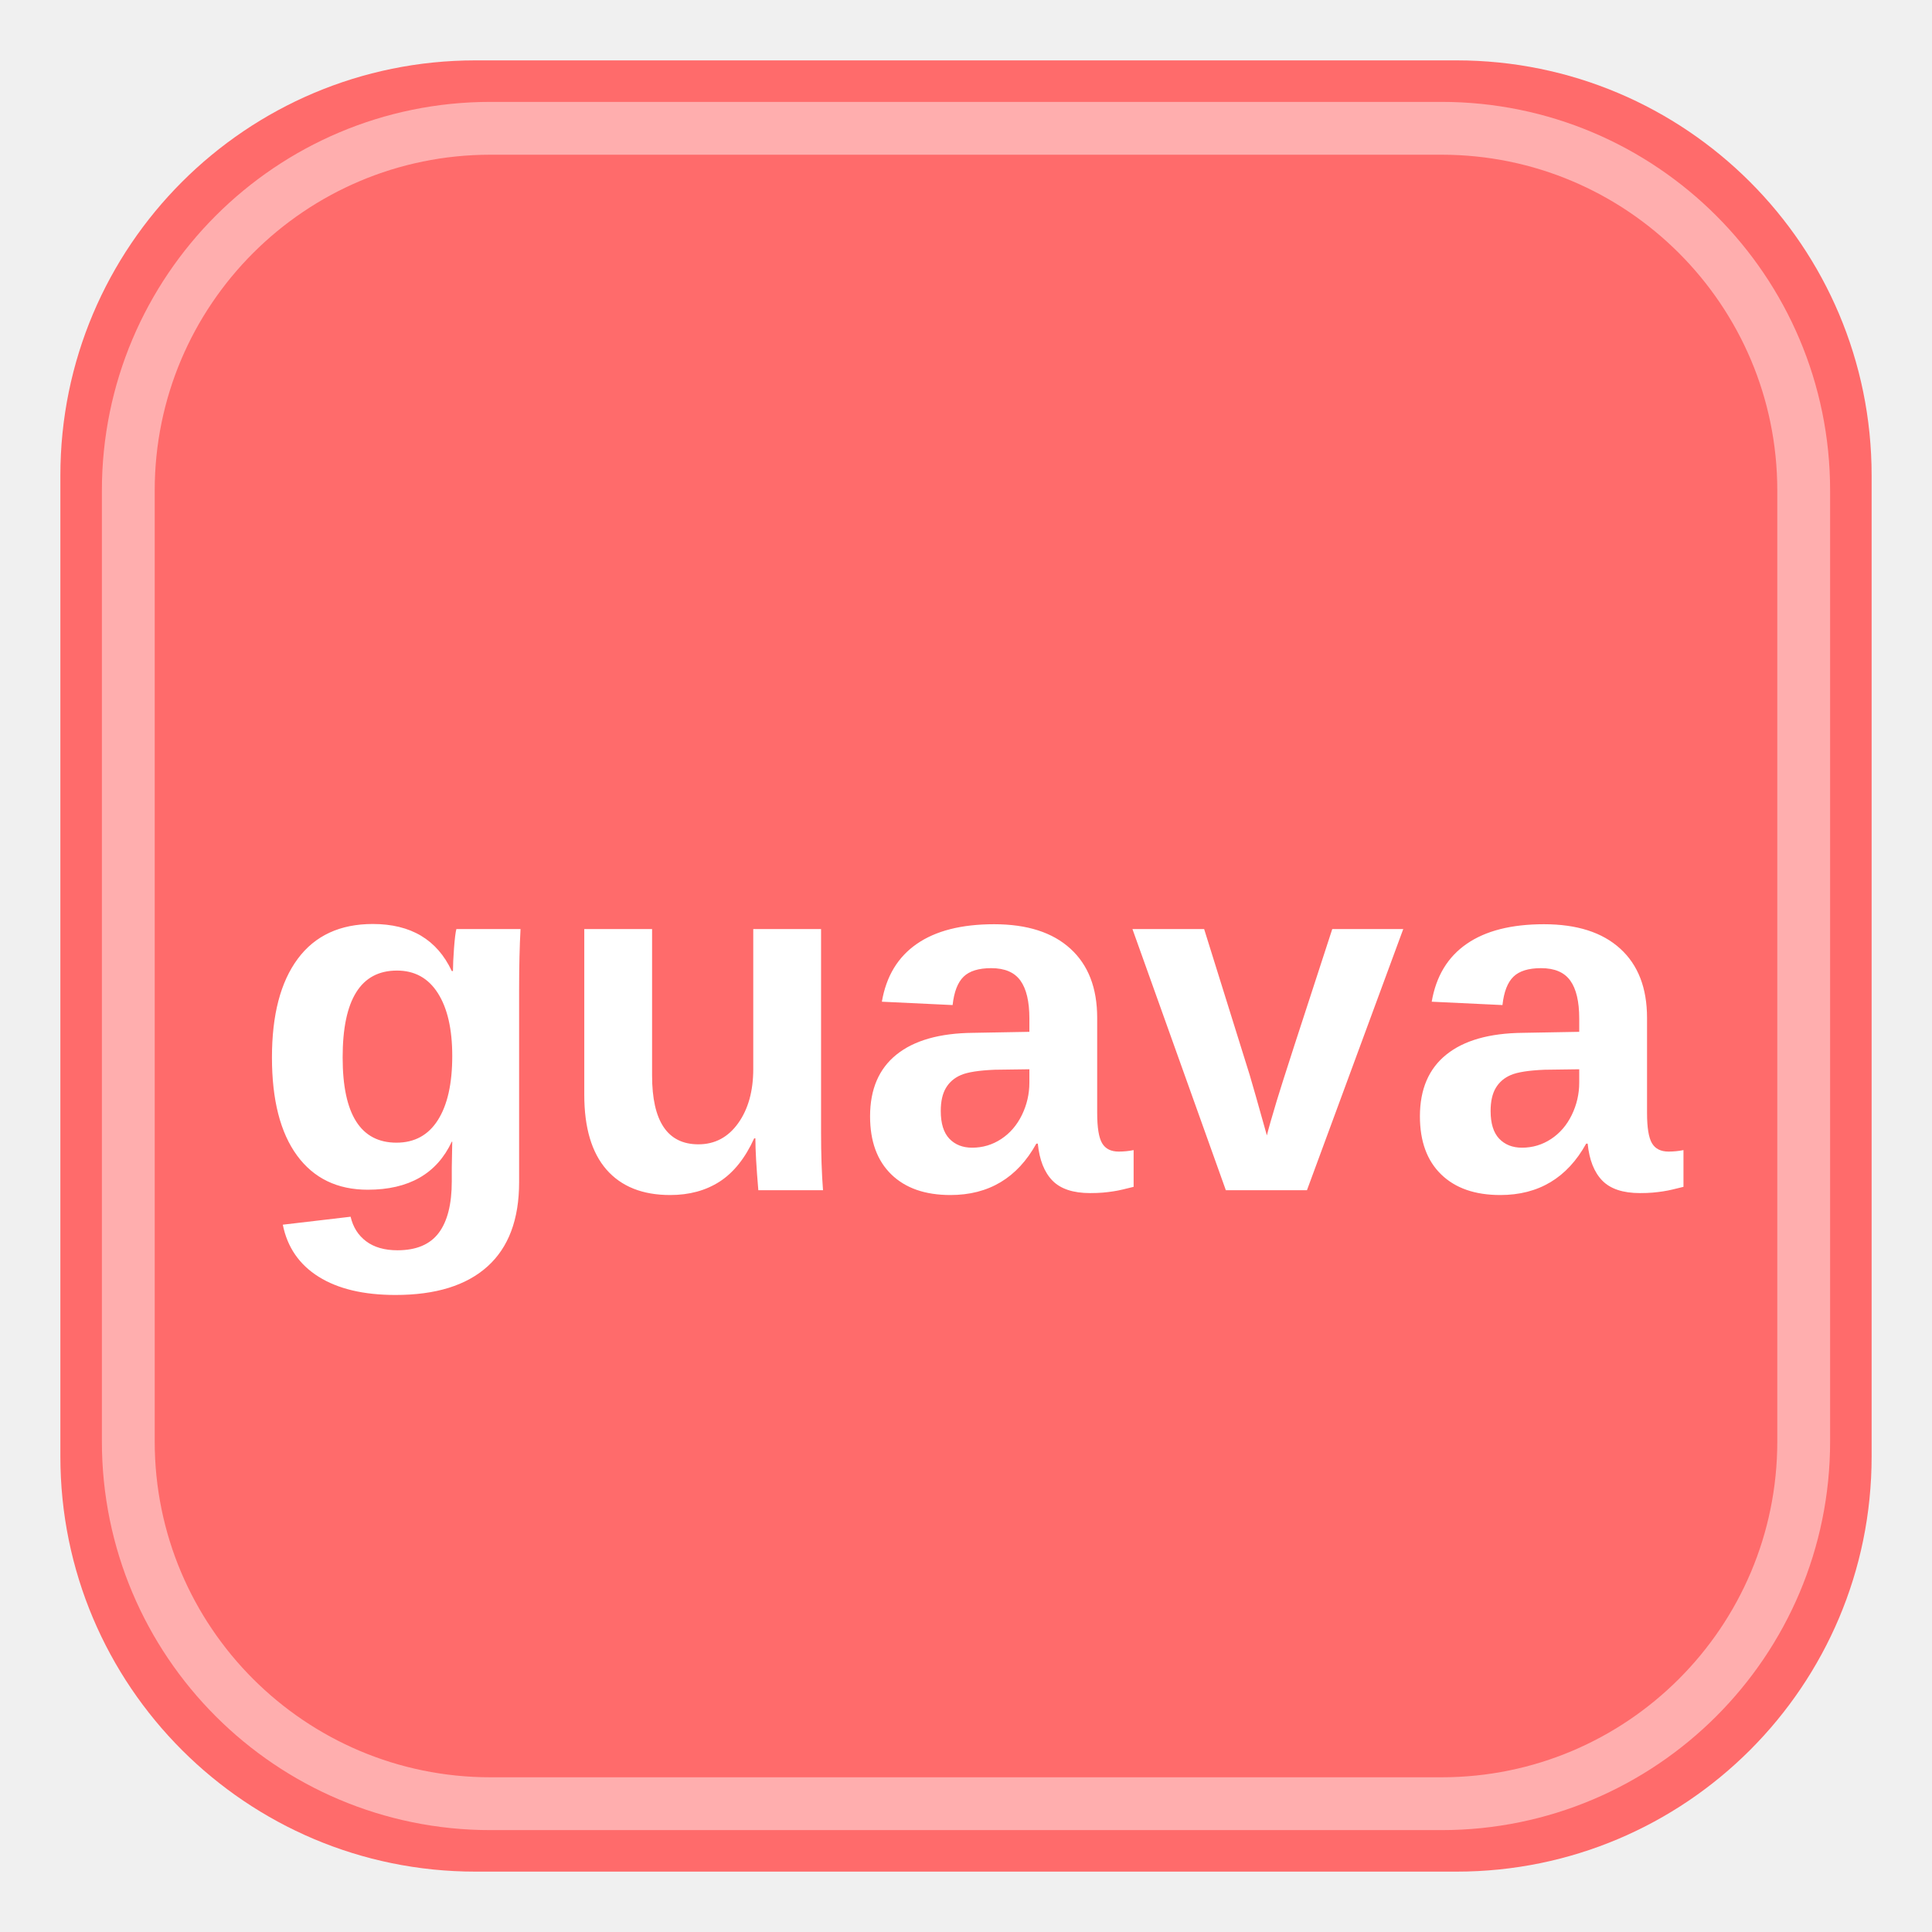
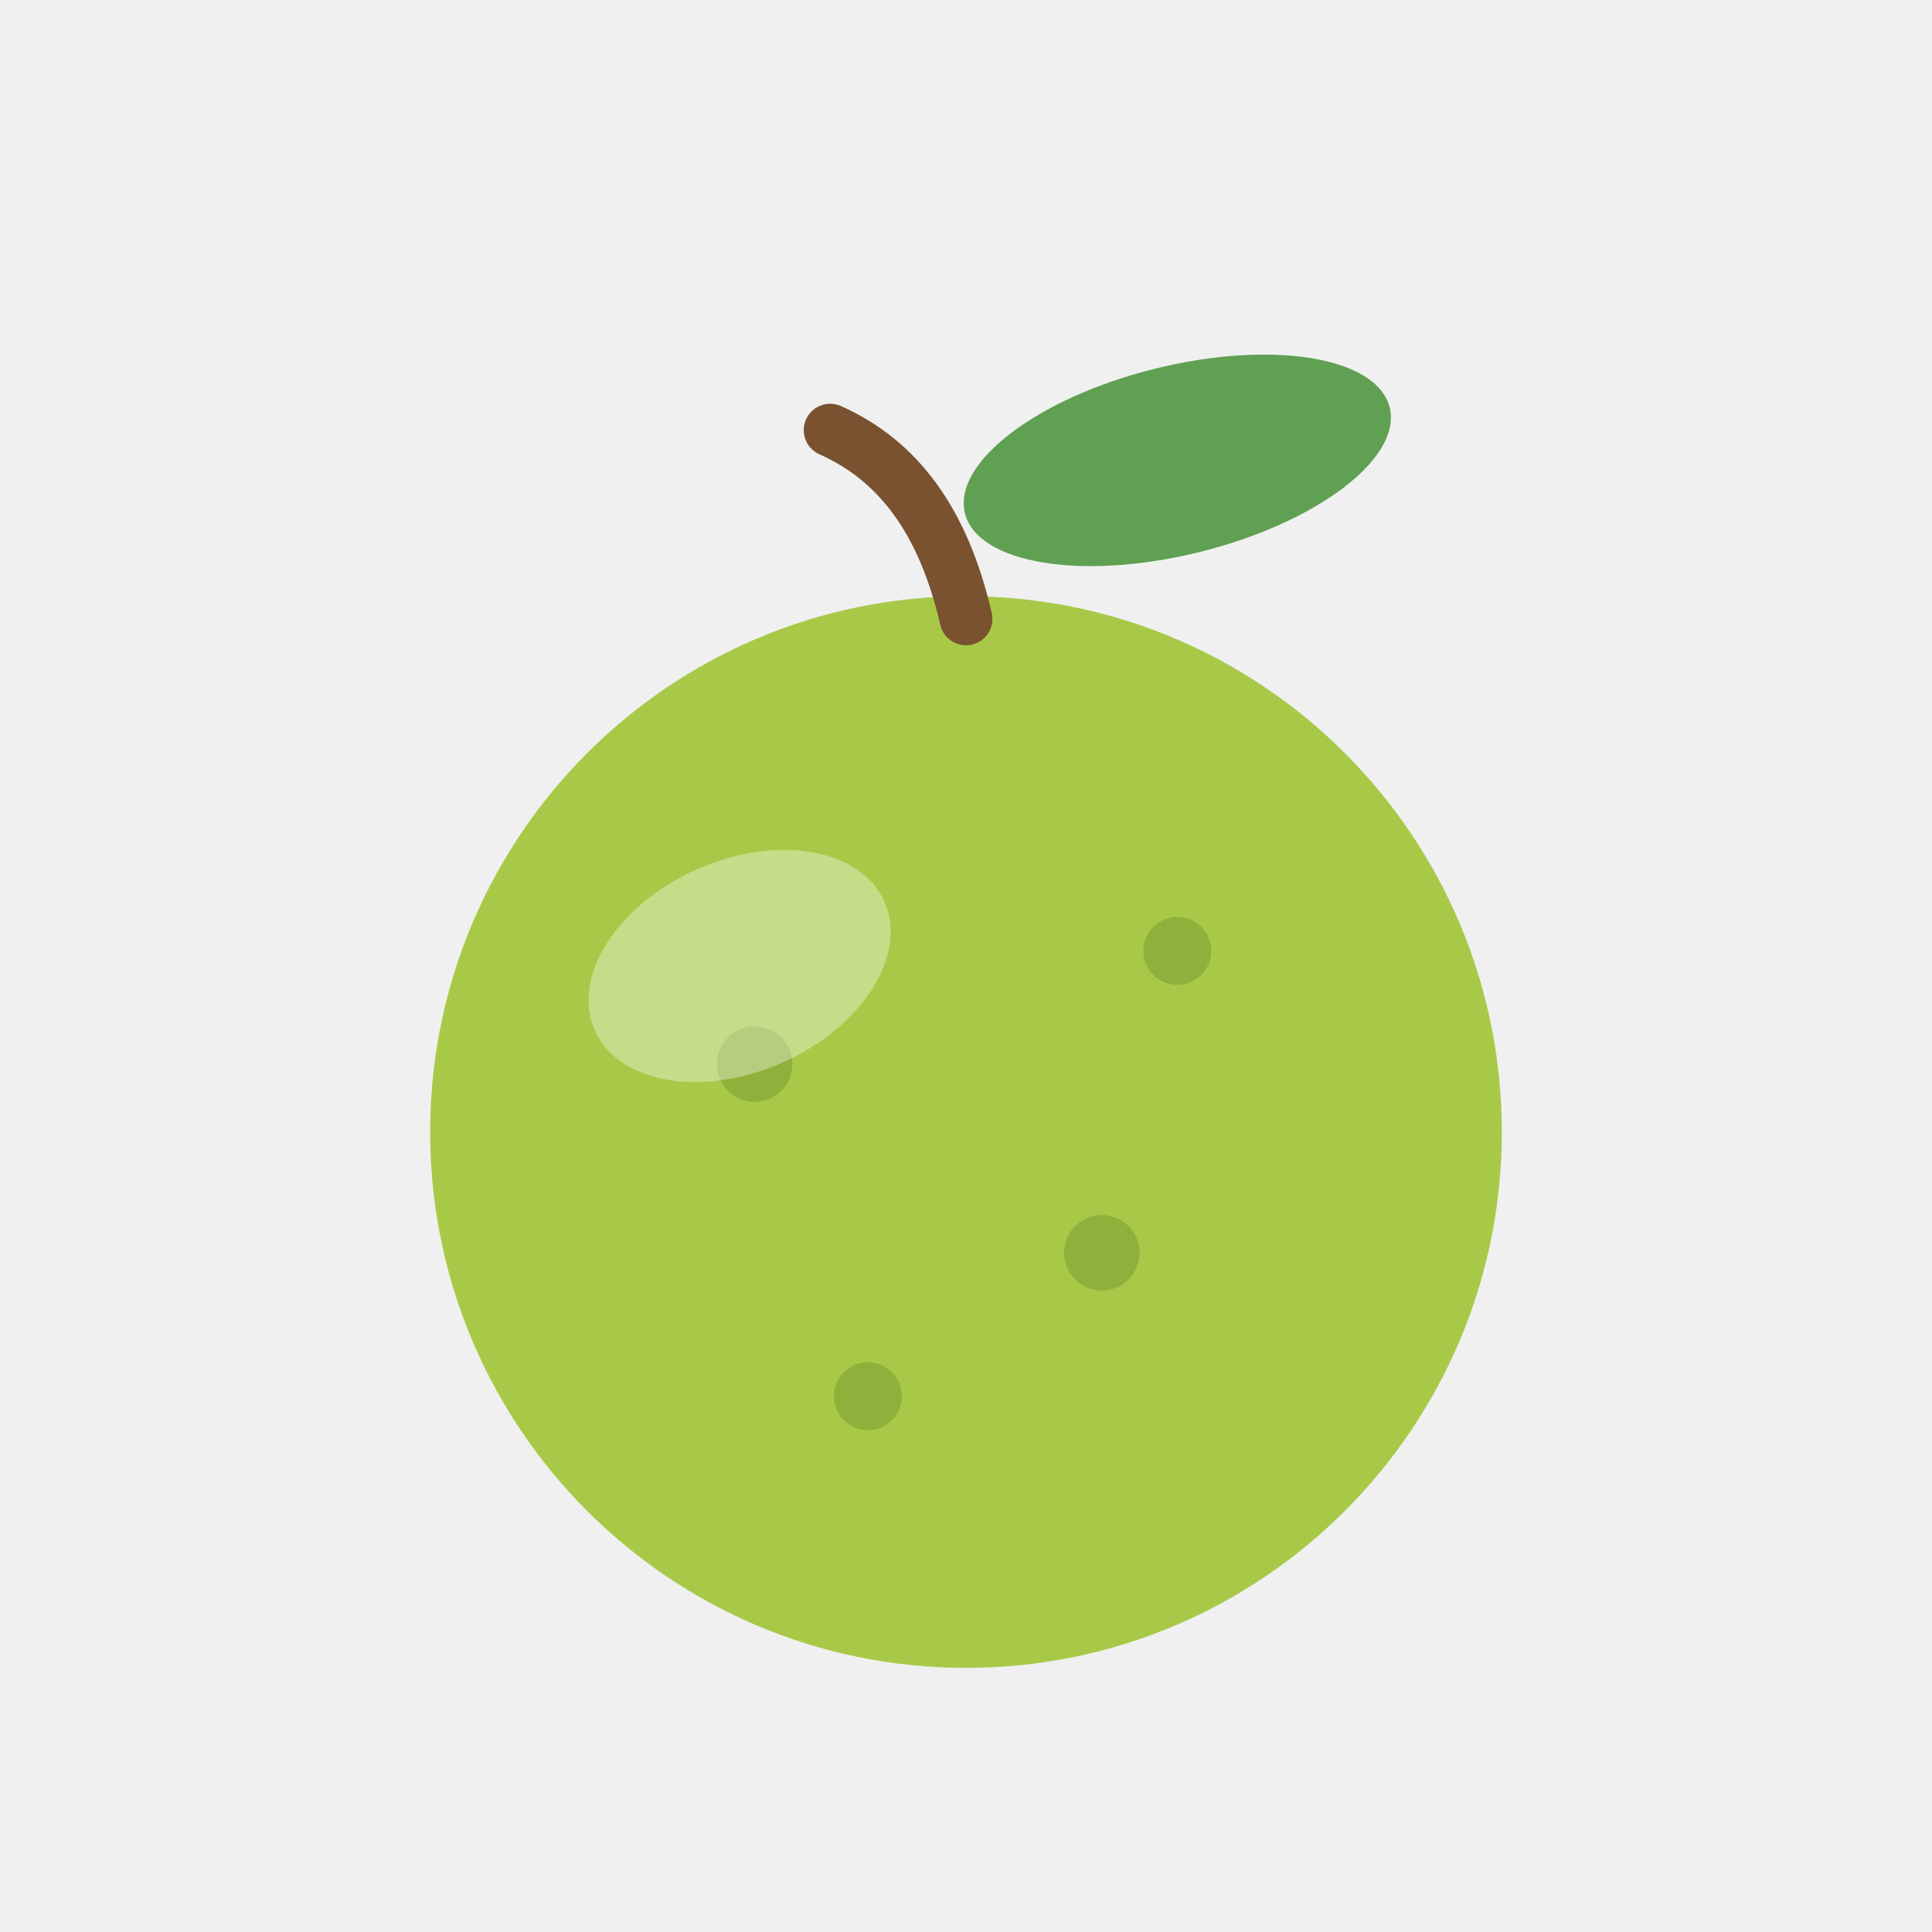
<svg xmlns="http://www.w3.org/2000/svg" width="512" height="512" viewBox="0 0 512 512">
-   <rect x="16" y="16" width="480" height="480" rx="110" fill="#FF6B6B" />
-   <rect x="34" y="34" width="444" height="444" rx="96" fill="none" stroke="rgba(255,255,255,0.45)" stroke-width="14" />
-   <text x="256" y="270" font-family="Arial, Helvetica, sans-serif" font-weight="bold" font-size="131" fill="#FFFFFF" text-anchor="middle" dominant-baseline="central">guava</text>
+   <circle cx="256" cy="300" r="142" fill="#A8C948" />
+   <circle cx="200" cy="282" r="10" fill="#8FB03A" />
+   <circle cx="292" cy="332" r="10" fill="#8FB03A" />
+   <circle cx="312" cy="252" r="9" fill="#8FB03A" />
+   <circle cx="230" cy="370" r="9" fill="#8FB03A" />
+   <path d="M256 164 C250 138 238 122 220 114" stroke="#7A5230" stroke-width="14" fill="none" stroke-linecap="round" />
+   <ellipse cx="312" cy="122" rx="58" ry="25" fill="#5FA052" transform="rotate(-14 312 122)" />
+   <ellipse cx="196" cy="256" rx="42" ry="28" fill="#FFFFFF" opacity="0.35" transform="rotate(-24 196 256)" />
</svg>
